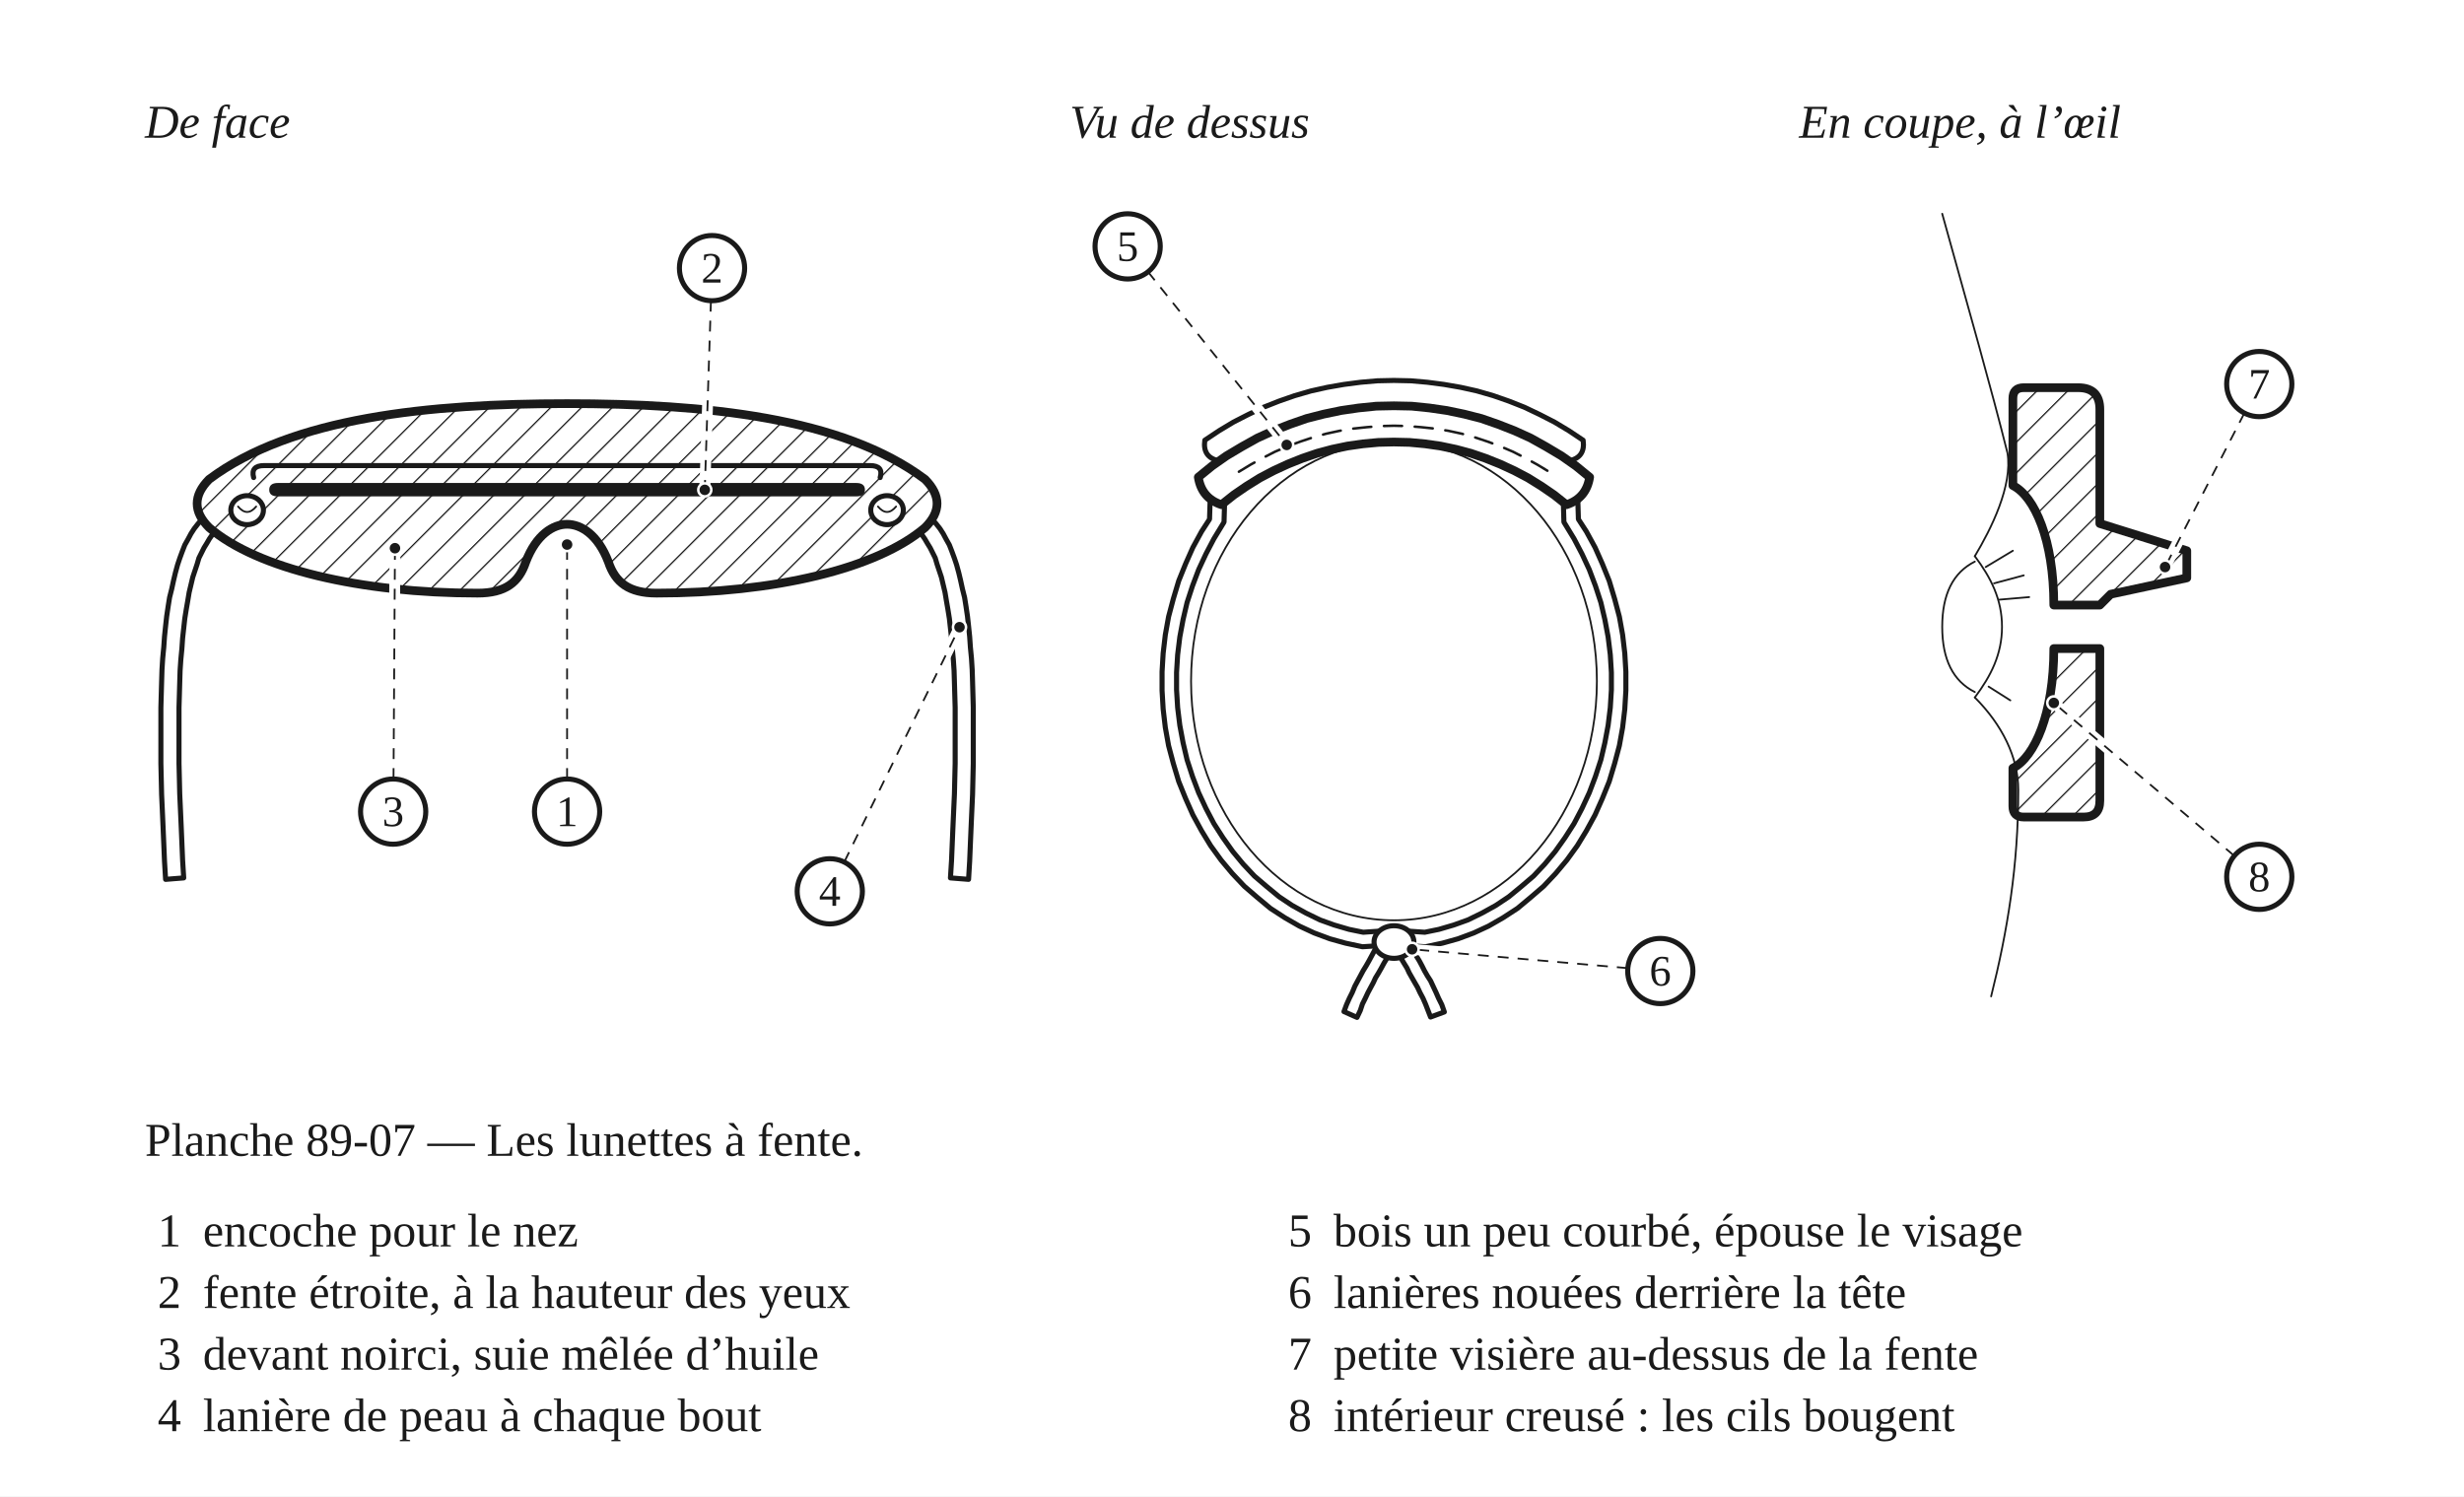
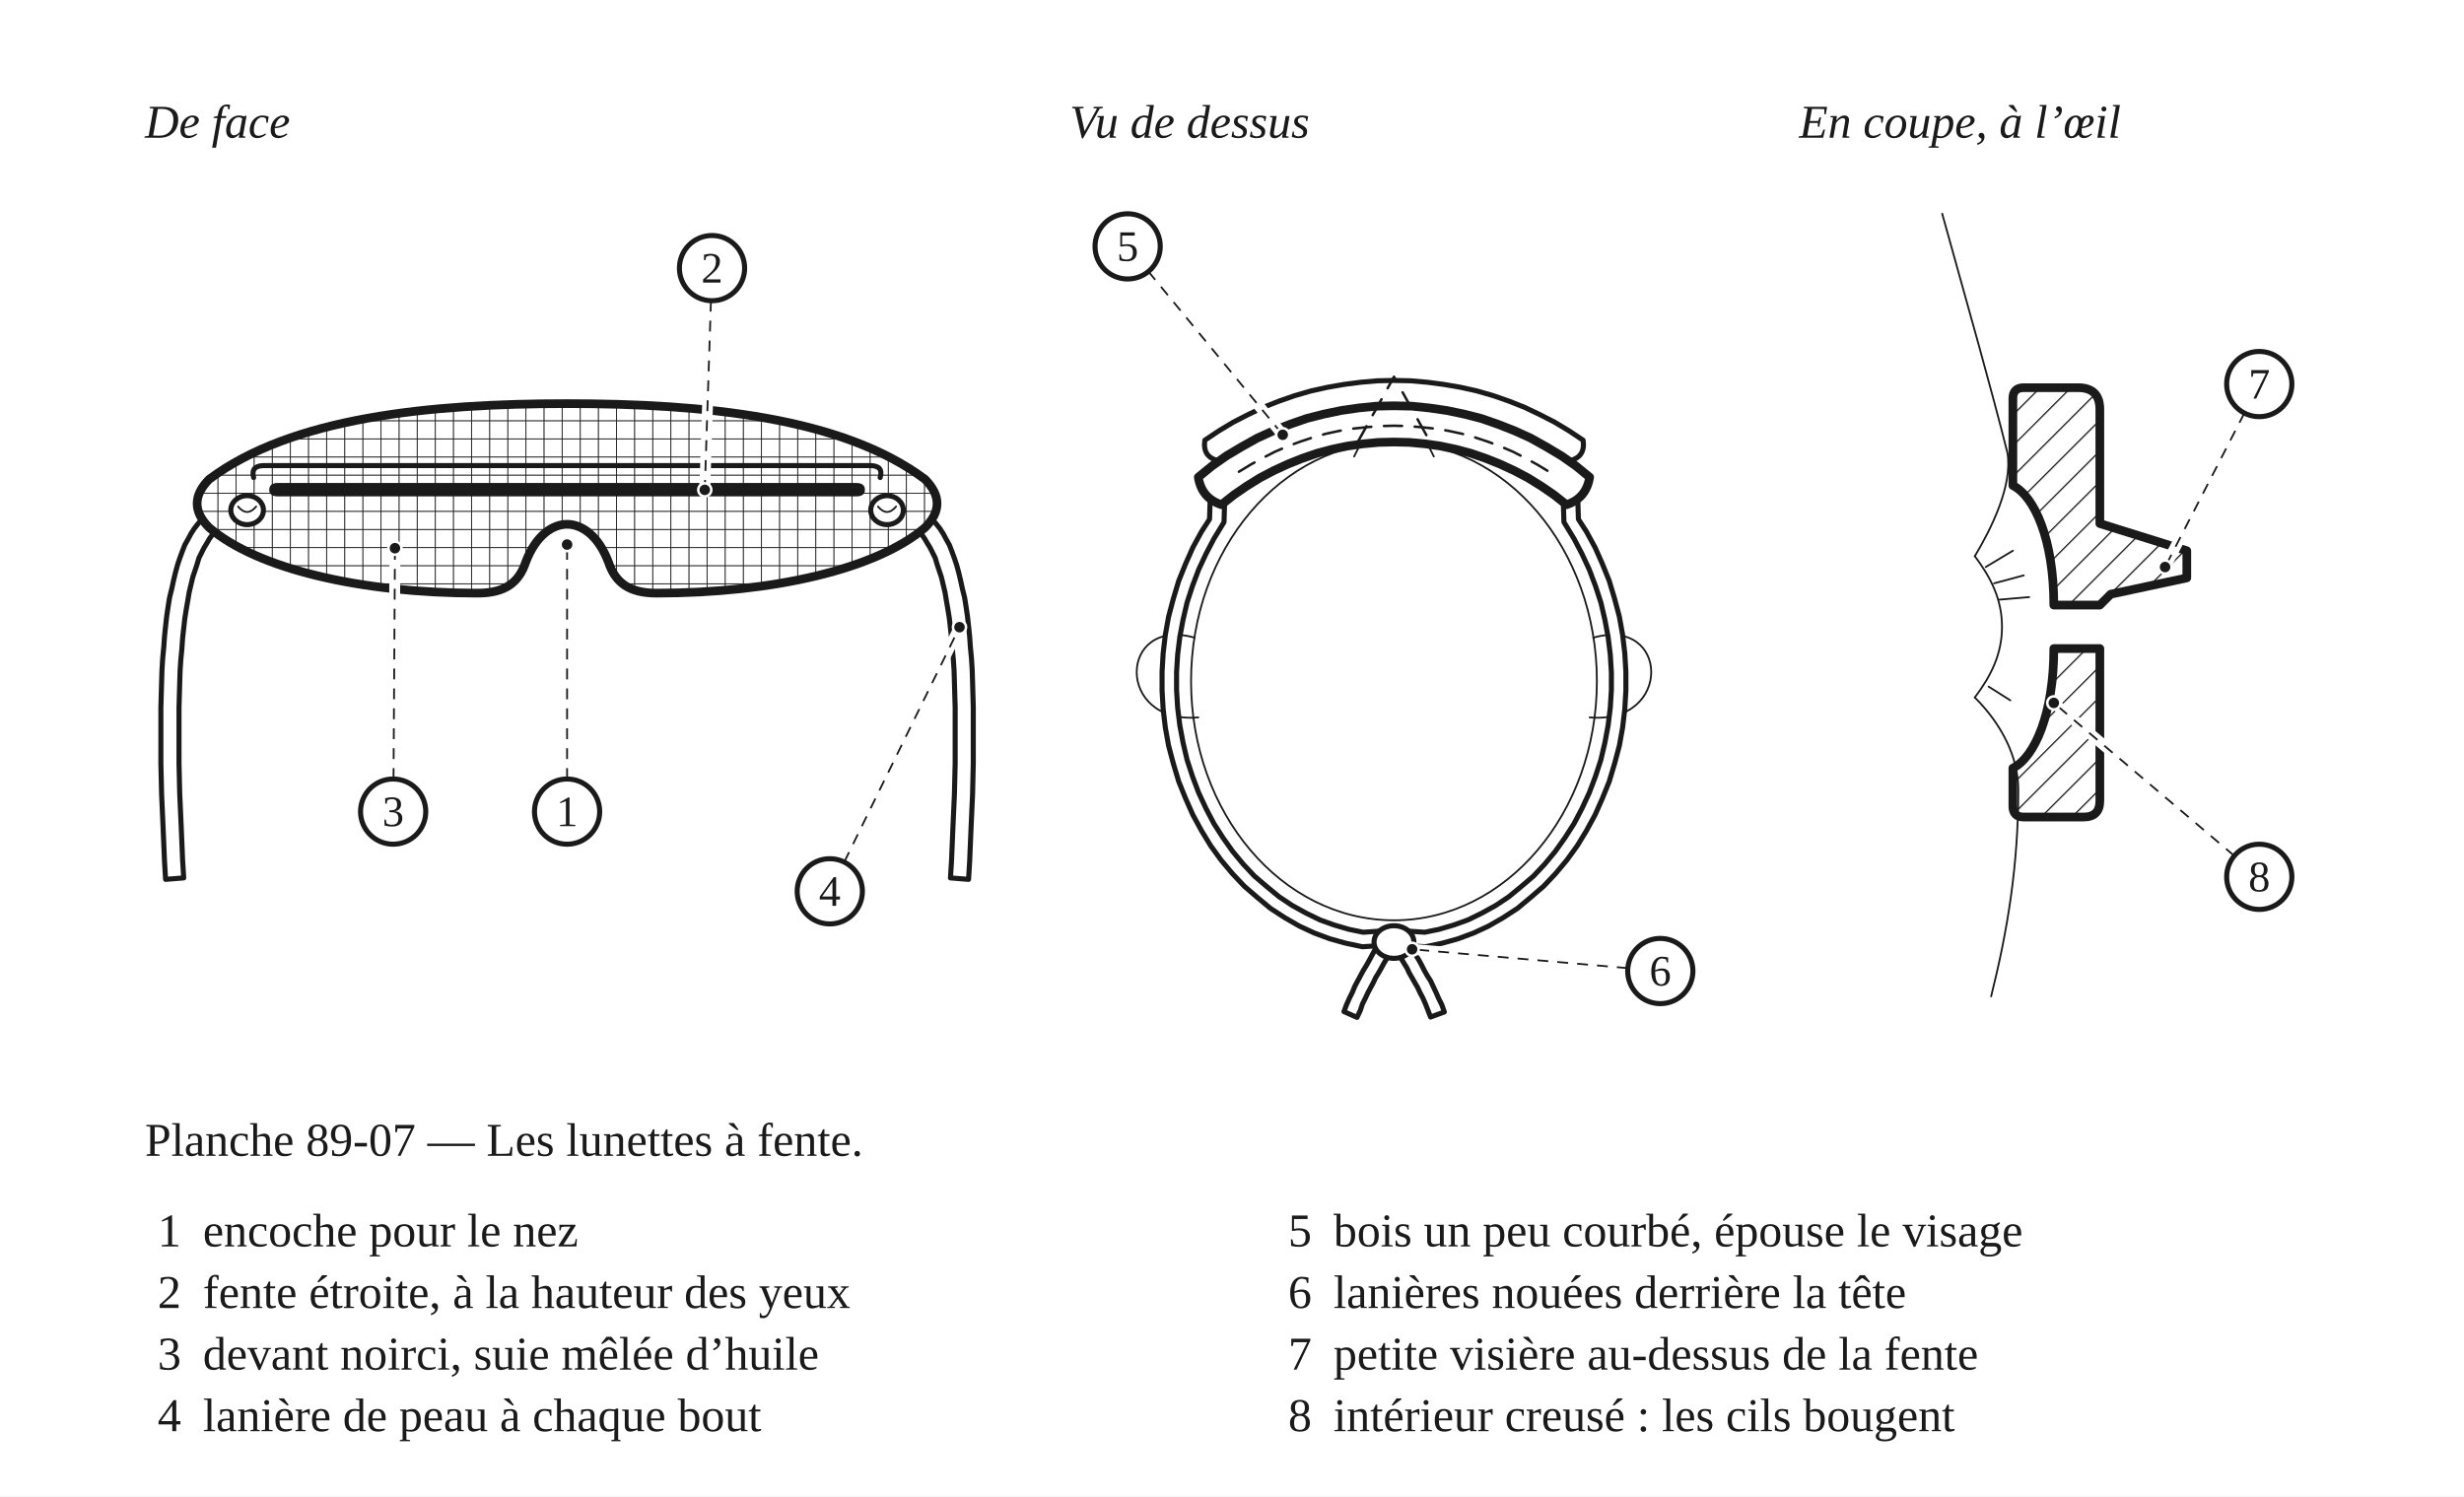
<svg xmlns="http://www.w3.org/2000/svg" width="680" height="413" viewBox="0 0 680 413" role="img">
  <defs>
    <pattern id="h-bois" width="6" height="6" patternUnits="userSpaceOnUse" patternTransform="rotate(45)">
      <line x1="0" y1="0" x2="0" y2="6" stroke="#1A1A1A" stroke-width="0.7" />
+     </pattern>
+     <pattern id="h-grillage" width="5" height="5" patternUnits="userSpaceOnUse">
+       <line x1="0" y1="0" x2="5" y2="0" stroke="#1A1A1A" stroke-width="0.5" />
+       <line x1="0" y1="0" x2="0" y2="5" stroke="#1A1A1A" stroke-width="0.5" />
    </pattern>
  </defs>
  <rect x="0" y="0" width="680" height="413" fill="#FFFFFF" />
  <text x="40" y="38" font-family="Georgia, 'Times New Roman', serif" font-size="13" font-style="italic" fill="#1A1A1A">De face</text>
  <g transform="translate(40 46)" data-vue="face">
    <path d="M24.7 92.4 L23.3 92.7 L21.9 93.2 L20.6 93.8 L19.3 94.4 L18 95.3 L16.8 96.2 L15.7 97.4 L14.7 98.5 L13.6 99.9 L12.7 101.3 L11.9 102.8 L11 104.4 L10.3 106.2 L9.6 108.1 L9 109.9 L8.4 112.1 L7.9 114.2 L7.4 116.5 L6.8 118.9 L6.4 121.4 L6 124.1 L5.7 126.8 L5.4 129.7 L5.2 132.6 L4.9 135.7 L4.7 138.9 L4.6 142.2 L4.5 145.7 L4.4 149.3 L4.4 153 L4.4 156.8 L4.4 160.7 L4.4 164.7 L4.5 169 L4.6 173.3 L4.8 177.7 L5 182.2 L5.2 186.9 L5.4 191.7 L5.7 196.7 L10.7 196.3 L10.4 191.5 L10.2 186.7 L10 182 L9.8 177.5 L9.6 173.1 L9.5 168.8 L9.4 164.7 L9.4 160.7 L9.4 156.8 L9.4 153 L9.4 149.3 L9.5 145.9 L9.6 142.4 L9.7 139.1 L9.9 136.1 L10.2 133 L10.4 130.1 L10.7 127.4 L11 124.7 L11.4 122.2 L11.8 119.9 L12.2 117.5 L12.7 115.4 L13.2 113.3 L13.8 111.5 L14.4 109.7 L14.9 108 L15.6 106.6 L16.3 105.2 L17.1 103.9 L17.8 102.7 L18.5 101.7 L19.3 100.8 L20.2 100 L21 99.3 L21.9 98.8 L22.8 98.2 L23.7 97.8 L24.7 97.5 L25.9 97.2 Z" fill="#FFFFFF" stroke="none" />
    <path d="M24.7 92.4 L23.3 92.7 L21.9 93.2 L20.6 93.8 L19.3 94.4 L18 95.3 L16.8 96.2 L15.7 97.4 L14.7 98.5 L13.6 99.9 L12.7 101.3 L11.9 102.8 L11 104.4 L10.3 106.2 L9.6 108.1 L9 109.9 L8.4 112.1 L7.9 114.2 L7.4 116.5 L6.8 118.9 L6.4 121.4 L6 124.1 L5.7 126.8 L5.4 129.7 L5.2 132.6 L4.9 135.7 L4.7 138.9 L4.6 142.2 L4.5 145.7 L4.4 149.3 L4.4 153 L4.4 156.8 L4.4 160.7 L4.4 164.7 L4.5 169 L4.6 173.3 L4.8 177.7 L5 182.2 L5.2 186.9 L5.4 191.7 L5.7 196.7 L10.7 196.3 L10.4 191.5 L10.2 186.7 L10 182 L9.8 177.5 L9.6 173.1 L9.5 168.8 L9.4 164.7 L9.4 160.7 L9.4 156.8 L9.4 153 L9.4 149.3 L9.5 145.9 L9.6 142.4 L9.7 139.1 L9.9 136.1 L10.2 133 L10.4 130.1 L10.7 127.4 L11 124.7 L11.4 122.2 L11.8 119.9 L12.2 117.5 L12.7 115.4 L13.2 113.3 L13.8 111.5 L14.4 109.7 L14.9 108 L15.6 106.6 L16.3 105.2 L17.1 103.9 L17.8 102.7 L18.5 101.7 L19.3 100.8 L20.2 100 L21 99.3 L21.9 98.8 L22.8 98.2 L23.7 97.8 L24.7 97.5 L25.9 97.2 Z" fill="none" stroke="#1A1A1A" stroke-width="1.4" stroke-linejoin="round" stroke-linecap="round" />
    <path d="M207.1 97.2 L208.3 97.5 L209.3 97.8 L210.2 98.2 L211.1 98.8 L212 99.3 L212.8 100 L213.7 100.8 L214.5 101.7 L215.2 102.7 L215.9 103.9 L216.7 105.2 L217.4 106.6 L218.1 108 L218.6 109.7 L219.2 111.5 L219.8 113.3 L220.3 115.4 L220.8 117.5 L221.2 119.9 L221.6 122.2 L222 124.7 L222.3 127.4 L222.6 130.1 L222.8 133 L223.1 136.1 L223.3 139.1 L223.4 142.4 L223.5 145.9 L223.6 149.3 L223.6 153 L223.6 156.8 L223.6 160.7 L223.6 164.7 L223.5 168.8 L223.4 173.1 L223.2 177.5 L223 182 L222.8 186.7 L222.6 191.5 L222.3 196.3 L227.3 196.7 L227.6 191.7 L227.8 186.9 L228 182.2 L228.2 177.7 L228.4 173.3 L228.5 169 L228.6 164.7 L228.6 160.7 L228.6 156.8 L228.6 153 L228.6 149.3 L228.5 145.7 L228.4 142.2 L228.3 138.9 L228.1 135.7 L227.8 132.6 L227.6 129.7 L227.3 126.8 L227 124.1 L226.6 121.4 L226.2 118.9 L225.6 116.5 L225.1 114.2 L224.6 112.1 L224 109.9 L223.4 108.1 L222.7 106.2 L222 104.4 L221.1 102.8 L220.3 101.3 L219.4 99.9 L218.3 98.5 L217.3 97.4 L216.2 96.2 L215 95.3 L213.7 94.4 L212.4 93.8 L211.1 93.2 L209.7 92.7 L208.3 92.4 Z" fill="#FFFFFF" stroke="none" />
    <path d="M207.1 97.2 L208.3 97.5 L209.3 97.8 L210.2 98.2 L211.1 98.8 L212 99.3 L212.8 100 L213.7 100.8 L214.5 101.7 L215.2 102.7 L215.9 103.9 L216.7 105.2 L217.4 106.6 L218.1 108 L218.6 109.7 L219.2 111.5 L219.8 113.3 L220.3 115.4 L220.8 117.5 L221.2 119.9 L221.6 122.2 L222 124.7 L222.3 127.4 L222.6 130.1 L222.8 133 L223.1 136.1 L223.3 139.1 L223.4 142.4 L223.5 145.9 L223.6 149.3 L223.6 153 L223.6 156.8 L223.6 160.7 L223.6 164.7 L223.5 168.8 L223.4 173.1 L223.2 177.5 L223 182 L222.8 186.7 L222.6 191.5 L222.3 196.3 L227.3 196.7 L227.6 191.7 L227.8 186.9 L228 182.2 L228.2 177.7 L228.4 173.3 L228.5 169 L228.6 164.7 L228.6 160.7 L228.6 156.8 L228.6 153 L228.6 149.3 L228.5 145.7 L228.4 142.2 L228.3 138.9 L228.1 135.7 L227.8 132.6 L227.6 129.7 L227.3 126.8 L227 124.1 L226.6 121.4 L226.2 118.9 L225.6 116.5 L225.1 114.2 L224.6 112.1 L224 109.9 L223.4 108.1 L222.7 106.2 L222 104.4 L221.1 102.8 L220.3 101.3 L219.4 99.9 L218.3 98.5 L217.3 97.4 L216.2 96.2 L215 95.3 L213.7 94.4 L212.4 93.8 L211.1 93.2 L209.7 92.7 L208.3 92.4 Z" fill="none" stroke="#1A1A1A" stroke-width="1.4" stroke-linejoin="round" stroke-linecap="round" />
    <path d="M17.7,86.3 C40.5,69.2 78.5,65.4 116.5,65.4 C154.5,65.4 192.5,69.2 215.3,86.3 Q221.9,93 215.3,99.6 C202,111 173.5,117.7 141.2,117.7 C133.6,117.7 129.8,114.8 127.9,109.1 C125,101.5 120.3,98.7 116.5,98.7 C112.7,98.7 108,101.5 105.1,109.1 C103.2,114.8 99.4,117.7 91.8,117.7 C59.5,117.7 31,111 17.7,99.6 Q11.1,93 17.7,86.3 Z" fill="#FFFFFF" stroke="none" />
-     <path d="M17.7,86.3 C40.5,69.2 78.5,65.4 116.5,65.4 C154.5,65.4 192.5,69.2 215.3,86.3 Q221.9,93 215.3,99.6 C202,111 173.5,117.7 141.2,117.7 C133.6,117.7 129.8,114.8 127.9,109.1 C125,101.5 120.3,98.7 116.5,98.7 C112.7,98.7 108,101.5 105.1,109.1 C103.2,114.8 99.4,117.7 91.8,117.7 C59.5,117.7 31,111 17.7,99.6 Q11.1,93 17.7,86.3 Z" fill="url(#h-bois)" stroke="#1A1A1A" stroke-width="0.5" stroke-linejoin="round" />
+     <path d="M17.7,86.3 C40.5,69.2 78.5,65.4 116.5,65.4 C154.5,65.4 192.5,69.2 215.3,86.3 Q221.9,93 215.3,99.6 C202,111 173.5,117.7 141.2,117.7 C133.6,117.7 129.8,114.8 127.9,109.1 C125,101.5 120.3,98.7 116.5,98.7 C112.7,98.7 108,101.5 105.1,109.1 C103.2,114.8 99.4,117.7 91.8,117.7 C59.5,117.7 31,111 17.7,99.6 Q11.1,93 17.7,86.3 Z" fill="url(#h-grillage)" stroke="#1A1A1A" stroke-width="0.5" stroke-linejoin="round" />
    <path d="M36.7,87.3 L196.3,87.3 Q198.7,87.3 198.7,89.2 Q198.7,91 196.3,91 L36.7,91 Q34.3,91 34.3,89.2 Q34.3,87.3 36.7,87.3 Z" fill="#1A1A1A" stroke="none" />
    <path d="M30,85.8 Q29.1,82.5 32.9,82.5 L200.1,82.5 Q203.9,82.5 202.9,85.8" fill="none" stroke="#1A1A1A" stroke-width="1.4" stroke-linejoin="round" stroke-linecap="round" />
    <path d="M17.7,86.3 C40.5,69.2 78.5,65.4 116.5,65.4 C154.5,65.4 192.5,69.2 215.3,86.3 Q221.9,93 215.3,99.6 C202,111 173.5,117.7 141.2,117.7 C133.6,117.7 129.8,114.8 127.9,109.1 C125,101.5 120.3,98.7 116.5,98.7 C112.7,98.7 108,101.5 105.1,109.1 C103.2,114.8 99.4,117.7 91.8,117.7 C59.5,117.7 31,111 17.7,99.6 Q11.1,93 17.7,86.3 Z" fill="none" stroke="#1A1A1A" stroke-width="2.4" stroke-linejoin="round" stroke-linecap="round" />
    <ellipse cx="28.2" cy="94.8" rx="4.5" ry="4" fill="#FFFFFF" stroke="none" />
    <ellipse cx="28.2" cy="94.8" rx="4.5" ry="4" fill="none" stroke="#1A1A1A" stroke-width="1.4" stroke-linejoin="round" stroke-linecap="round" />
    <path d="M25.7,93.8 Q28.2,96.8 30.7,93.8" fill="none" stroke="#1A1A1A" stroke-width="0.5" stroke-linejoin="round" stroke-linecap="round" />
    <ellipse cx="204.8" cy="94.8" rx="4.5" ry="4" fill="#FFFFFF" stroke="none" />
    <ellipse cx="204.8" cy="94.8" rx="4.5" ry="4" fill="none" stroke="#1A1A1A" stroke-width="1.4" stroke-linejoin="round" stroke-linecap="round" />
    <path d="M202.3,93.8 Q204.8,96.8 207.3,93.8" fill="none" stroke="#1A1A1A" stroke-width="0.5" stroke-linejoin="round" stroke-linecap="round" />
  </g>
  <text x="295.2" y="38" font-family="Georgia, 'Times New Roman', serif" font-size="13" font-style="italic" fill="#1A1A1A">Vu de dessus</text>
  <g transform="translate(295.2 46)" data-vue="dessus">
    <ellipse cx="89.5" cy="142" rx="56" ry="66" fill="none" stroke="#1A1A1A" stroke-width="0.5" stroke-linejoin="round" stroke-linecap="round" />
+     <path d="M34.5,130 C13.5,124 12.5,154 35.5,152" fill="none" stroke="#1A1A1A" stroke-width="0.5" stroke-linejoin="round" stroke-linecap="round" />
+     <path d="M144.5,130 C165.5,124 166.5,154 143.5,152" fill="none" stroke="#1A1A1A" stroke-width="0.5" stroke-linejoin="round" stroke-linecap="round" />
+     <path d="M78.5,80 L89.5,58 L100.5,80" fill="none" stroke="#1A1A1A" stroke-width="0.5" stroke-linejoin="round" stroke-linecap="round" />
    <path d="M38.9 87.6 L38.6 97.3 L36.4 100.7 L34 105.1 L32 109.6 L30.1 114.3 L28.6 119.3 L27.3 124.2 L26.4 129.2 L25.8 134.3 L25.5 139.4 L25.5 144.6 L25.8 149.7 L26.4 154.8 L27.3 159.8 L28.6 164.7 L30.1 169.7 L32 174.4 L34 178.9 L36.4 183.3 L38.9 187.4 L41.8 191.4 L44.9 195.1 L48.2 198.6 L51.8 201.7 L55.4 204.7 L59.4 207.3 L63.4 209.6 L67.5 211.5 L71.8 213.1 L76.1 214.3 L80.8 215.3 L85.6 215 L85.4 211 L81 211.3 L77.1 210.5 L73 209.3 L69.1 207.9 L65.2 206 L61.4 203.9 L57.8 201.5 L54.4 198.7 L51 195.8 L47.9 192.5 L45 189 L42.3 185.2 L39.8 181.3 L37.6 177.1 L35.6 172.8 L33.9 168.3 L32.4 163.7 L31.3 159 L30.4 154.2 L29.8 149.3 L29.5 144.4 L29.5 139.6 L29.8 134.7 L30.4 129.8 L31.3 125 L32.4 120.3 L33.9 115.7 L35.6 111.2 L37.6 106.9 L39.8 102.7 L42.6 98.1 L42.9 87.8 Z" fill="#FFFFFF" stroke="none" />
    <path d="M38.9 87.6 L38.6 97.3 L36.4 100.7 L34 105.1 L32 109.6 L30.1 114.3 L28.6 119.3 L27.3 124.2 L26.4 129.2 L25.8 134.3 L25.5 139.4 L25.5 144.6 L25.8 149.7 L26.4 154.8 L27.3 159.8 L28.6 164.7 L30.1 169.7 L32 174.4 L34 178.9 L36.4 183.3 L38.9 187.4 L41.8 191.4 L44.9 195.1 L48.2 198.6 L51.8 201.7 L55.4 204.7 L59.4 207.3 L63.4 209.6 L67.5 211.5 L71.8 213.1 L76.1 214.3 L80.8 215.3 L85.6 215 L85.4 211 L81 211.3 L77.1 210.5 L73 209.3 L69.1 207.9 L65.2 206 L61.4 203.9 L57.8 201.5 L54.4 198.7 L51 195.8 L47.9 192.5 L45 189 L42.3 185.2 L39.8 181.3 L37.6 177.1 L35.6 172.8 L33.9 168.3 L32.4 163.7 L31.3 159 L30.4 154.2 L29.8 149.3 L29.5 144.4 L29.5 139.6 L29.8 134.7 L30.4 129.8 L31.3 125 L32.4 120.3 L33.9 115.7 L35.6 111.2 L37.6 106.9 L39.8 102.7 L42.6 98.1 L42.9 87.8 Z" fill="none" stroke="#1A1A1A" stroke-width="1.4" stroke-linejoin="round" stroke-linecap="round" />
    <path d="M136.1 87.8 L136.4 98.1 L139.2 102.7 L141.4 106.9 L143.4 111.2 L145.1 115.7 L146.6 120.3 L147.7 125 L148.6 129.8 L149.2 134.7 L149.5 139.6 L149.5 144.4 L149.2 149.3 L148.6 154.2 L147.7 159 L146.6 163.7 L145.1 168.3 L143.4 172.8 L141.4 177.1 L139.2 181.3 L136.7 185.2 L134 189 L131.1 192.5 L128 195.8 L124.6 198.7 L121.2 201.5 L117.6 203.9 L113.8 206 L109.9 207.9 L106 209.3 L101.9 210.5 L98 211.3 L93.6 211 L93.4 215 L98.2 215.3 L102.9 214.3 L107.2 213.1 L111.5 211.5 L115.6 209.6 L119.6 207.3 L123.6 204.7 L127.2 201.7 L130.8 198.6 L134.1 195.1 L137.2 191.4 L140.1 187.4 L142.6 183.3 L145 178.9 L147 174.4 L148.9 169.7 L150.4 164.7 L151.7 159.8 L152.6 154.8 L153.2 149.7 L153.5 144.6 L153.5 139.4 L153.2 134.3 L152.6 129.2 L151.7 124.2 L150.4 119.3 L148.9 114.3 L147 109.6 L145 105.1 L142.6 100.7 L140.4 97.3 L140.1 87.6 Z" fill="#FFFFFF" stroke="none" />
    <path d="M136.1 87.8 L136.4 98.1 L139.2 102.7 L141.4 106.9 L143.4 111.2 L145.1 115.7 L146.6 120.3 L147.7 125 L148.6 129.8 L149.2 134.7 L149.5 139.6 L149.5 144.4 L149.2 149.3 L148.6 154.2 L147.7 159 L146.6 163.7 L145.1 168.3 L143.4 172.8 L141.4 177.1 L139.2 181.3 L136.7 185.2 L134 189 L131.1 192.5 L128 195.8 L124.6 198.7 L121.2 201.5 L117.6 203.9 L113.8 206 L109.9 207.9 L106 209.3 L101.9 210.5 L98 211.3 L93.6 211 L93.4 215 L98.2 215.3 L102.9 214.3 L107.2 213.1 L111.5 211.5 L115.6 209.6 L119.6 207.3 L123.6 204.7 L127.2 201.7 L130.8 198.6 L134.1 195.1 L137.2 191.4 L140.1 187.4 L142.6 183.3 L145 178.9 L147 174.4 L148.9 169.7 L150.4 164.7 L151.7 159.8 L152.6 154.8 L153.2 149.7 L153.5 144.6 L153.5 139.4 L153.2 134.3 L152.6 129.2 L151.7 124.2 L150.4 119.3 L148.9 114.3 L147 109.6 L145 105.1 L142.6 100.7 L140.4 97.3 L140.1 87.6 Z" fill="none" stroke="#1A1A1A" stroke-width="1.4" stroke-linejoin="round" stroke-linecap="round" />
    <path d="M84.7 215.2 L84 216.6 L83.3 217.9 L82.6 219.2 L81.8 220.6 L81 221.9 L80.2 223.4 L79.5 224.7 L78.7 226.2 L78 227.9 L77.2 229.5 L76.4 231.3 L75.7 233.2 L79.3 234.8 L80.2 232.9 L80.8 231.1 L81.6 229.5 L82.3 228 L83.1 226.5 L83.8 225.2 L84.4 223.9 L85.2 222.6 L86 221.2 L86.7 219.9 L87.6 218.4 L88.3 216.8 Z" fill="#FFFFFF" stroke="none" />
    <path d="M84.7 215.2 L84 216.6 L83.3 217.9 L82.6 219.2 L81.8 220.6 L81 221.9 L80.2 223.4 L79.5 224.7 L78.7 226.2 L78 227.9 L77.2 229.5 L76.4 231.3 L75.7 233.2 L79.3 234.8 L80.2 232.9 L80.8 231.1 L81.6 229.5 L82.3 228 L83.1 226.5 L83.8 225.2 L84.4 223.9 L85.2 222.6 L86 221.2 L86.7 219.9 L87.6 218.4 L88.3 216.8 Z" fill="none" stroke="#1A1A1A" stroke-width="1.4" stroke-linejoin="round" stroke-linecap="round" />
    <path d="M90.7 216.8 L91.4 218.4 L92.3 219.9 L93.1 221.2 L93.7 222.5 L94.5 223.9 L95.3 225.3 L96 226.5 L96.7 228 L97.5 229.5 L98.2 231.1 L98.9 232.9 L99.6 234.7 L103.4 233.3 L102.7 231.3 L101.8 229.5 L101.1 227.9 L100.3 226.2 L99.6 224.7 L98.7 223.3 L97.9 221.9 L97.3 220.7 L96.5 219.2 L95.7 217.9 L95 216.6 L94.3 215.2 Z" fill="#FFFFFF" stroke="none" />
    <path d="M90.7 216.8 L91.4 218.4 L92.3 219.9 L93.1 221.2 L93.7 222.5 L94.5 223.9 L95.3 225.3 L96 226.5 L96.7 228 L97.5 229.5 L98.2 231.1 L98.9 232.9 L99.6 234.7 L103.4 233.3 L102.7 231.3 L101.8 229.5 L101.1 227.9 L100.3 226.2 L99.6 224.7 L98.7 223.3 L97.9 221.9 L97.3 220.7 L96.5 219.2 L95.7 217.9 L95 216.6 L94.3 215.2 Z" fill="none" stroke="#1A1A1A" stroke-width="1.4" stroke-linejoin="round" stroke-linecap="round" />
    <ellipse cx="89.5" cy="214" rx="5.5" ry="4.5" fill="#FFFFFF" stroke="none" />
    <ellipse cx="89.5" cy="214" rx="5.5" ry="4.5" fill="none" stroke="#1A1A1A" stroke-width="1.4" stroke-linejoin="round" stroke-linecap="round" />
    <path d="M35.5,85.7 L39.3,82.6 L43.3,79.8 L47.5,77.3 L51.8,74.9 L56.2,72.9 L60.8,71.1 L65.4,69.5 L70.1,68.3 L74.9,67.3 L79.7,66.6 L84.6,66.1 L89.5,66 L94.4,66.1 L99.3,66.6 L104.1,67.3 L108.9,68.3 L113.6,69.5 L118.2,71.1 L122.8,72.9 L127.2,74.9 L131.5,77.3 L135.7,79.8 L139.7,82.6 L143.5,85.7 Q142.6,91.5 137.1,93.3 L137.1,93.3 L133.7,90.6 L130.2,88.2 L126.5,85.9 L122.7,83.9 L118.8,82.1 L114.8,80.5 L110.7,79.1 L106.6,78 L102.3,77.1 L98.1,76.5 L93.8,76.1 L89.5,76 L85.2,76.1 L80.9,76.5 L76.7,77.1 L72.4,78 L68.3,79.1 L64.2,80.5 L60.2,82.1 L56.3,83.9 L52.5,85.9 L48.8,88.2 L45.3,90.6 L41.9,93.3 Q36.4,91.5 35.5,85.7 Z" fill="#FFFFFF" stroke="none" />
    <path d="M37.3,75.5 L41.2,72.9 L45.2,70.5 L49.3,68.4 L53.5,66.4 L57.8,64.7 L62.1,63.2 L66.6,61.9 L71.1,60.9 L75.7,60.1 L80.3,59.5 L84.9,59.1 L89.5,59 L94.1,59.1 L98.7,59.5 L103.3,60.1 L107.9,60.9 L112.4,61.9 L116.9,63.2 L121.2,64.7 L125.5,66.4 L129.7,68.4 L133.8,70.5 L137.8,72.9 L141.7,75.5 Q142.4,80.3 137.7,81.2 L137.7,81.2 L134.1,78.8 L130.4,76.7 L126.7,74.7 L122.8,72.9 L118.8,71.3 L114.8,69.9 L110.7,68.7 L106.5,67.7 L102.3,67 L98,66.4 L93.8,66.1 L89.5,66 L85.2,66.1 L81,66.4 L76.7,67 L72.5,67.7 L68.3,68.7 L64.2,69.9 L60.2,71.3 L56.2,72.9 L52.3,74.7 L48.6,76.7 L44.9,78.8 L41.3,81.2 Q36.6,80.3 37.3,75.5 Z" fill="#FFFFFF" stroke="none" />
    <path d="M37.3,75.5 L41.2,72.9 L45.2,70.5 L49.3,68.4 L53.5,66.4 L57.8,64.7 L62.1,63.2 L66.6,61.9 L71.1,60.9 L75.7,60.1 L80.3,59.5 L84.9,59.1 L89.5,59 L94.1,59.1 L98.7,59.5 L103.3,60.1 L107.9,60.9 L112.4,61.9 L116.9,63.2 L121.2,64.7 L125.5,66.4 L129.7,68.4 L133.8,70.5 L137.8,72.9 L141.7,75.5 Q142.4,80.3 137.7,81.2 L137.7,81.2 L134.1,78.8 L130.4,76.7 L126.7,74.7 L122.8,72.9 L118.8,71.3 L114.8,69.9 L110.7,68.7 L106.5,67.7 L102.3,67 L98,66.4 L93.8,66.1 L89.5,66 L85.2,66.1 L81,66.4 L76.7,67 L72.5,67.7 L68.3,68.7 L64.2,69.9 L60.2,71.3 L56.2,72.9 L52.3,74.7 L48.6,76.7 L44.9,78.8 L41.3,81.2 Q36.6,80.3 37.3,75.5 Z" fill="none" stroke="#1A1A1A" stroke-width="1.4" stroke-linejoin="round" stroke-linecap="round" />
    <path d="M35.5,85.7 L39.3,82.6 L43.3,79.8 L47.5,77.3 L51.8,74.9 L56.2,72.9 L60.8,71.1 L65.4,69.5 L70.1,68.3 L74.9,67.3 L79.7,66.6 L84.6,66.1 L89.5,66 L94.4,66.1 L99.3,66.6 L104.1,67.3 L108.9,68.3 L113.6,69.5 L118.2,71.1 L122.8,72.9 L127.2,74.9 L131.5,77.3 L135.7,79.8 L139.7,82.6 L143.5,85.7 Q142.6,91.5 137.1,93.3 L137.1,93.3 L133.7,90.6 L130.2,88.2 L126.5,85.9 L122.7,83.9 L118.8,82.1 L114.8,80.5 L110.7,79.1 L106.6,78 L102.3,77.1 L98.1,76.5 L93.8,76.1 L89.5,76 L85.2,76.1 L80.9,76.5 L76.7,77.1 L72.4,78 L68.3,79.1 L64.2,80.5 L60.2,82.1 L56.3,83.9 L52.5,85.9 L48.8,88.2 L45.3,90.6 L41.9,93.3 Q36.4,91.5 35.5,85.7 Z" fill="none" stroke="#1A1A1A" stroke-width="2.4" stroke-linejoin="round" stroke-linecap="round" />
    <path d="M46.7,84.2 L50,82.2 L53.3,80.4 L56.6,78.7 L60.1,77.2 L63.6,75.9 L67.2,74.7 L70.8,73.7 L74.5,72.9 L78.2,72.3 L82,71.9 L85.7,71.6 L89.5,71.5 L93.3,71.6 L97,71.9 L100.8,72.3 L104.5,72.9 L108.2,73.7 L111.8,74.7 L115.4,75.9 L118.9,77.2 L122.4,78.7 L125.7,80.4 L129,82.2 L132.3,84.2" fill="none" stroke="#1A1A1A" stroke-width="0.7" stroke-linejoin="round" stroke-linecap="round" stroke-dasharray="5 3.5" />
+     <path d="M79.5,76 L89.5,58 L99.5,76" fill="none" stroke="#1A1A1A" stroke-width="0.7" stroke-linejoin="round" stroke-linecap="round" stroke-dasharray="5 3.5" />
  </g>
  <text x="496.5" y="38" font-family="Georgia, 'Times New Roman', serif" font-size="13" font-style="italic" fill="#1A1A1A">En coupe, à l’œil</text>
  <g transform="translate(496.5 46)" data-vue="coupe">
    <path d="M39.5,13 C47,40 53,61 57.5,79 C59,88 53,100 48.5,107.5 M48.5,146.5 C56,154 60.5,163 60.5,172 C60.5,193 57.5,211 53,229" fill="none" stroke="#1A1A1A" stroke-width="0.5" stroke-linejoin="round" stroke-linecap="round" />
-     <path d="M48.5,107.5 C53,113.5 56,119.5 56,127 C56,134.5 53,140.5 48.5,146.5 M48.5,109 C42.5,112 39.5,118 39.5,127 C39.5,136 42.5,142 48.5,145" fill="none" stroke="#1A1A1A" stroke-width="0.5" stroke-linejoin="round" stroke-linecap="round" />
+     <path d="M48.5,107.5 C53,113.5 56,119.5 56,127 C56,134.5 53,140.5 48.5,146.5" fill="none" stroke="#1A1A1A" stroke-width="0.5" stroke-linejoin="round" stroke-linecap="round" />
    <path d="M51.5,110.5 L59,106 M53.8,115 L62,112.8 M55.3,119.5 L63.5,118.8 M52.3,143.5 L58.3,147.3" fill="none" stroke="#1A1A1A" stroke-width="0.5" stroke-linejoin="round" stroke-linecap="round" />
    <path d="M62,61 L77,61 Q83,61 83,67 L83,98.5 L107,106 L107,113.5 L86,118 L83,121 L70.3,121 C70.3,103 65,91 59,88 L59,64 Q59,61 62,61 Z" fill="url(#h-bois)" stroke="#1A1A1A" stroke-width="0.7" stroke-linejoin="round" />
    <path d="M62,61 L77,61 Q83,61 83,67 L83,98.5 L107,106 L107,113.5 L86,118 L83,121 L70.3,121 C70.3,103 65,91 59,88 L59,64 Q59,61 62,61 Z" fill="none" stroke="#1A1A1A" stroke-width="2.4" stroke-linejoin="round" stroke-linecap="round" />
    <path d="M70.3,133 L83,133 L83,175 Q83,179.5 78.5,179.5 L62,179.5 Q59,179.5 59,176.5 L59,166 C65,163 70.3,151 70.3,133 Z" fill="url(#h-bois)" stroke="#1A1A1A" stroke-width="0.7" stroke-linejoin="round" />
    <path d="M70.3,133 L83,133 L83,175 Q83,179.5 78.5,179.5 L62,179.5 Q59,179.5 59,176.5 L59,166 C65,163 70.3,151 70.3,133 Z" fill="none" stroke="#1A1A1A" stroke-width="2.4" stroke-linejoin="round" stroke-linecap="round" />
  </g>
  <line x1="156.5" y1="215" x2="156.5" y2="150.3" fill="none" stroke="#FFFFFF" stroke-width="3" stroke-linecap="round" />
  <line x1="156.5" y1="215" x2="156.5" y2="150.3" fill="none" stroke="#1A1A1A" stroke-width="0.5" stroke-dasharray="3 2.5" />
  <circle cx="156.5" cy="150.3" r="1.8" fill="#1A1A1A" stroke="#FFFFFF" stroke-width="0.7" />
  <circle cx="156.5" cy="224" r="9" fill="#FFFFFF" stroke="#1A1A1A" stroke-width="1.4" data-vue="face" />
  <text x="156.5" y="228" text-anchor="middle" font-family="Georgia, 'Times New Roman', serif" font-size="12" fill="#1A1A1A">1</text>
  <line x1="196.2" y1="83" x2="194.5" y2="135.2" fill="none" stroke="#FFFFFF" stroke-width="3" stroke-linecap="round" />
  <line x1="196.2" y1="83" x2="194.5" y2="135.2" fill="none" stroke="#1A1A1A" stroke-width="0.5" stroke-dasharray="3 2.5" />
  <circle cx="194.5" cy="135.2" r="1.8" fill="#1A1A1A" stroke="#FFFFFF" stroke-width="0.7" />
  <circle cx="196.5" cy="74" r="9" fill="#FFFFFF" stroke="#1A1A1A" stroke-width="1.4" data-vue="face" />
  <text x="196.5" y="78" text-anchor="middle" font-family="Georgia, 'Times New Roman', serif" font-size="12" fill="#1A1A1A">2</text>
  <line x1="108.6" y1="215" x2="109" y2="151.3" fill="none" stroke="#FFFFFF" stroke-width="3" stroke-linecap="round" />
  <line x1="108.6" y1="215" x2="109" y2="151.3" fill="none" stroke="#1A1A1A" stroke-width="0.5" stroke-dasharray="3 2.5" />
  <circle cx="109" cy="151.3" r="1.8" fill="#1A1A1A" stroke="#FFFFFF" stroke-width="0.7" />
  <circle cx="108.5" cy="224" r="9" fill="#FFFFFF" stroke="#1A1A1A" stroke-width="1.4" data-vue="face" />
  <text x="108.5" y="228" text-anchor="middle" font-family="Georgia, 'Times New Roman', serif" font-size="12" fill="#1A1A1A">3</text>
  <line x1="233" y1="237.9" x2="264.8" y2="173.1" fill="none" stroke="#FFFFFF" stroke-width="3" stroke-linecap="round" />
  <line x1="233" y1="237.9" x2="264.8" y2="173.1" fill="none" stroke="#1A1A1A" stroke-width="0.5" stroke-dasharray="3 2.5" />
  <circle cx="264.8" cy="173.1" r="1.8" fill="#1A1A1A" stroke="#FFFFFF" stroke-width="0.7" />
  <circle cx="229" cy="246" r="9" fill="#FFFFFF" stroke="#1A1A1A" stroke-width="1.4" data-vue="face" />
  <text x="229" y="250" text-anchor="middle" font-family="Georgia, 'Times New Roman', serif" font-size="12" fill="#1A1A1A">4</text>
-   <line x1="316.8" y1="75" x2="355.1" y2="122.8" fill="none" stroke="#FFFFFF" stroke-width="3" stroke-linecap="round" />
-   <line x1="316.8" y1="75" x2="355.1" y2="122.8" fill="none" stroke="#1A1A1A" stroke-width="0.5" stroke-dasharray="3 2.5" />
-   <circle cx="355.1" cy="122.8" r="1.8" fill="#1A1A1A" stroke="#FFFFFF" stroke-width="0.7" />
+   <line x1="316.9" y1="74.9" x2="354" y2="120" fill="none" stroke="#FFFFFF" stroke-width="3" stroke-linecap="round" />
+   <line x1="316.9" y1="74.9" x2="354" y2="120" fill="none" stroke="#1A1A1A" stroke-width="0.5" stroke-dasharray="3 2.5" />
+   <circle cx="354" cy="120" r="1.8" fill="#1A1A1A" stroke="#FFFFFF" stroke-width="0.7" />
  <circle cx="311.2" cy="68" r="9" fill="#FFFFFF" stroke="#1A1A1A" stroke-width="1.4" data-vue="dessus" />
  <text x="311.2" y="72" text-anchor="middle" font-family="Georgia, 'Times New Roman', serif" font-size="12" fill="#1A1A1A">5</text>
  <line x1="449.2" y1="267.2" x2="389.7" y2="262" fill="none" stroke="#FFFFFF" stroke-width="3" stroke-linecap="round" />
  <line x1="449.2" y1="267.2" x2="389.7" y2="262" fill="none" stroke="#1A1A1A" stroke-width="0.5" stroke-dasharray="3 2.5" />
  <circle cx="389.7" cy="262" r="1.8" fill="#1A1A1A" stroke="#FFFFFF" stroke-width="0.7" />
  <circle cx="458.2" cy="268" r="9" fill="#FFFFFF" stroke="#1A1A1A" stroke-width="1.4" data-vue="dessus" />
  <text x="458.2" y="272" text-anchor="middle" font-family="Georgia, 'Times New Roman', serif" font-size="12" fill="#1A1A1A">6</text>
  <line x1="619.4" y1="114" x2="597.5" y2="156.5" fill="none" stroke="#FFFFFF" stroke-width="3" stroke-linecap="round" />
  <line x1="619.4" y1="114" x2="597.5" y2="156.5" fill="none" stroke="#1A1A1A" stroke-width="0.5" stroke-dasharray="3 2.5" />
  <circle cx="597.5" cy="156.5" r="1.8" fill="#1A1A1A" stroke="#FFFFFF" stroke-width="0.7" />
  <circle cx="623.5" cy="106" r="9" fill="#FFFFFF" stroke="#1A1A1A" stroke-width="1.4" data-vue="coupe" />
  <text x="623.5" y="110" text-anchor="middle" font-family="Georgia, 'Times New Roman', serif" font-size="12" fill="#1A1A1A">7</text>
  <line x1="616.6" y1="236.2" x2="566.8" y2="194" fill="none" stroke="#FFFFFF" stroke-width="3" stroke-linecap="round" />
  <line x1="616.6" y1="236.2" x2="566.8" y2="194" fill="none" stroke="#1A1A1A" stroke-width="0.5" stroke-dasharray="3 2.5" />
  <circle cx="566.8" cy="194" r="1.8" fill="#1A1A1A" stroke="#FFFFFF" stroke-width="0.7" />
  <circle cx="623.5" cy="242" r="9" fill="#FFFFFF" stroke="#1A1A1A" stroke-width="1.4" data-vue="coupe" />
  <text x="623.5" y="246" text-anchor="middle" font-family="Georgia, 'Times New Roman', serif" font-size="12" fill="#1A1A1A">8</text>
  <text x="40" y="319" font-family="Georgia, 'Times New Roman', serif" font-size="13" fill="#1A1A1A">Planche 89-07 — Les lunettes à fente.</text>
  <text x="50" y="344" text-anchor="end" font-family="Georgia, 'Times New Roman', serif" font-size="13" fill="#1A1A1A">1</text>
  <text x="56" y="344" font-family="Georgia, 'Times New Roman', serif" font-size="13" fill="#1A1A1A">encoche pour le nez</text>
  <text x="50" y="361" text-anchor="end" font-family="Georgia, 'Times New Roman', serif" font-size="13" fill="#1A1A1A">2</text>
  <text x="56" y="361" font-family="Georgia, 'Times New Roman', serif" font-size="13" fill="#1A1A1A">fente étroite, à la hauteur des yeux</text>
  <text x="50" y="378" text-anchor="end" font-family="Georgia, 'Times New Roman', serif" font-size="13" fill="#1A1A1A">3</text>
  <text x="56" y="378" font-family="Georgia, 'Times New Roman', serif" font-size="13" fill="#1A1A1A">devant noirci, suie mêlée d’huile</text>
  <text x="50" y="395" text-anchor="end" font-family="Georgia, 'Times New Roman', serif" font-size="13" fill="#1A1A1A">4</text>
  <text x="56" y="395" font-family="Georgia, 'Times New Roman', serif" font-size="13" fill="#1A1A1A">lanière de peau à chaque bout</text>
  <text x="362" y="344" text-anchor="end" font-family="Georgia, 'Times New Roman', serif" font-size="13" fill="#1A1A1A">5</text>
  <text x="368" y="344" font-family="Georgia, 'Times New Roman', serif" font-size="13" fill="#1A1A1A">bois un peu courbé, épouse le visage</text>
  <text x="362" y="361" text-anchor="end" font-family="Georgia, 'Times New Roman', serif" font-size="13" fill="#1A1A1A">6</text>
  <text x="368" y="361" font-family="Georgia, 'Times New Roman', serif" font-size="13" fill="#1A1A1A">lanières nouées derrière la tête</text>
  <text x="362" y="378" text-anchor="end" font-family="Georgia, 'Times New Roman', serif" font-size="13" fill="#1A1A1A">7</text>
  <text x="368" y="378" font-family="Georgia, 'Times New Roman', serif" font-size="13" fill="#1A1A1A">petite visière au-dessus de la fente</text>
  <text x="362" y="395" text-anchor="end" font-family="Georgia, 'Times New Roman', serif" font-size="13" fill="#1A1A1A">8</text>
  <text x="368" y="395" font-family="Georgia, 'Times New Roman', serif" font-size="13" fill="#1A1A1A">intérieur creusé : les cils bougent</text>
</svg>
